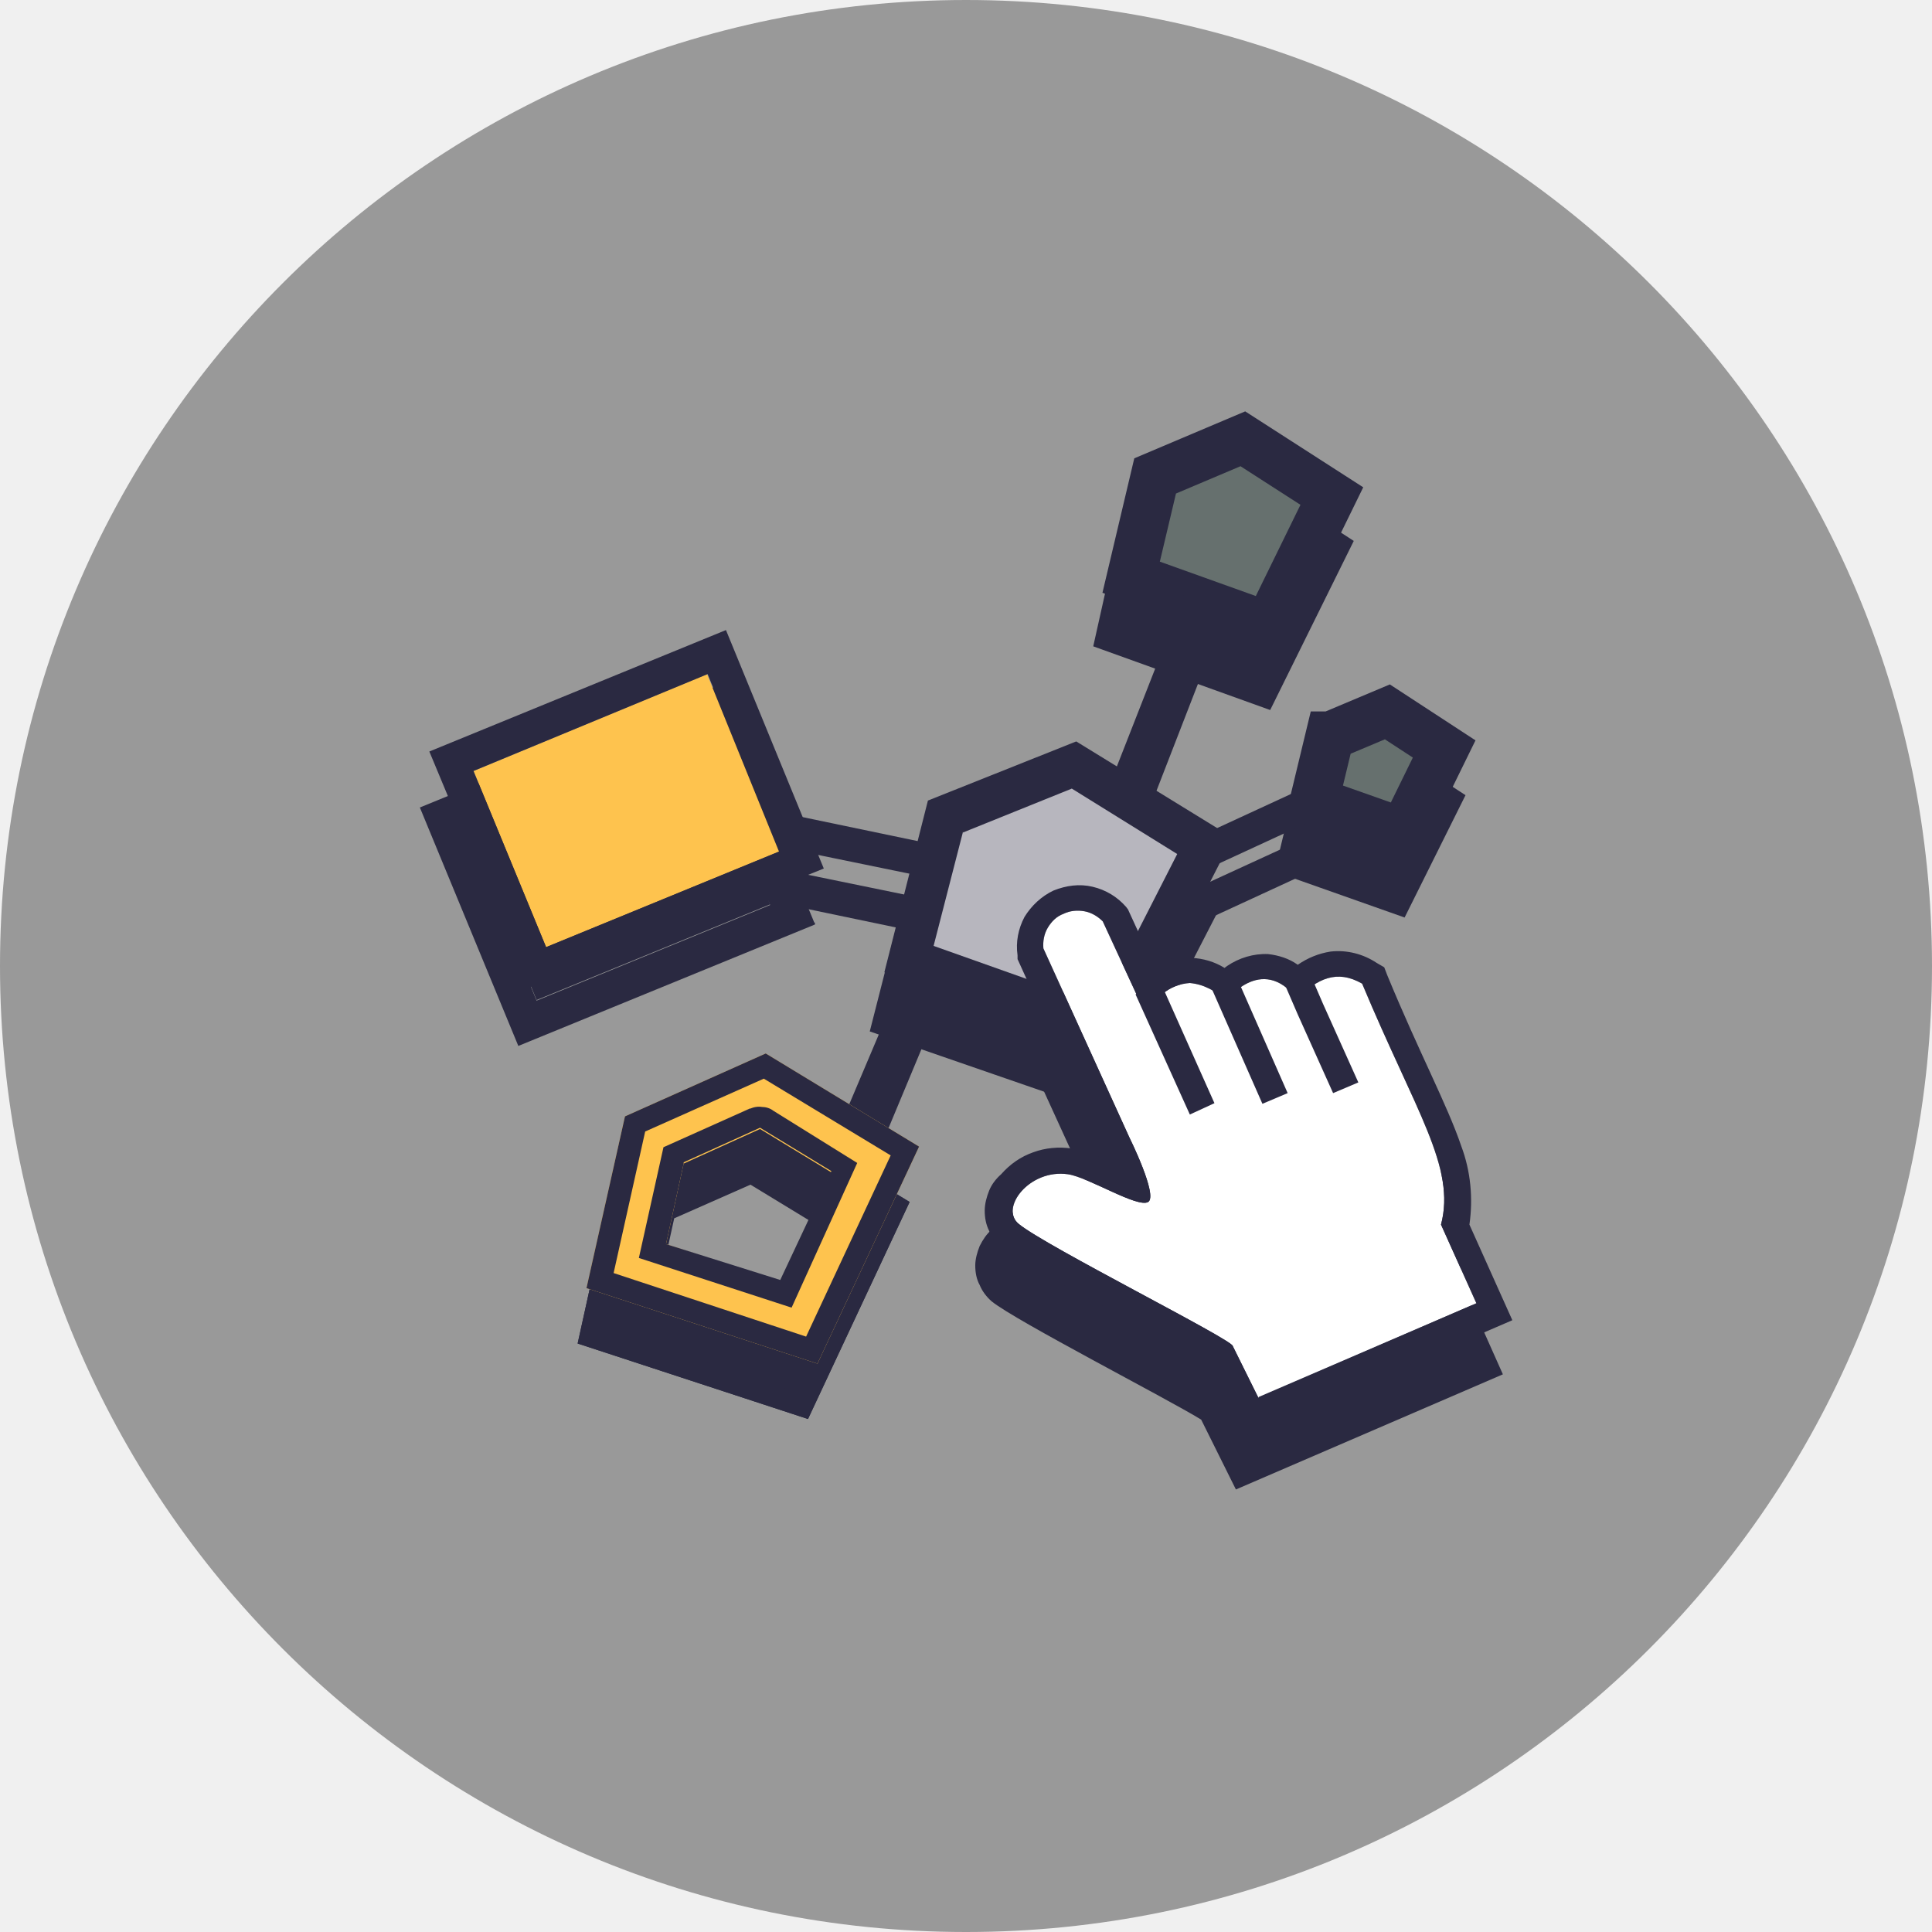
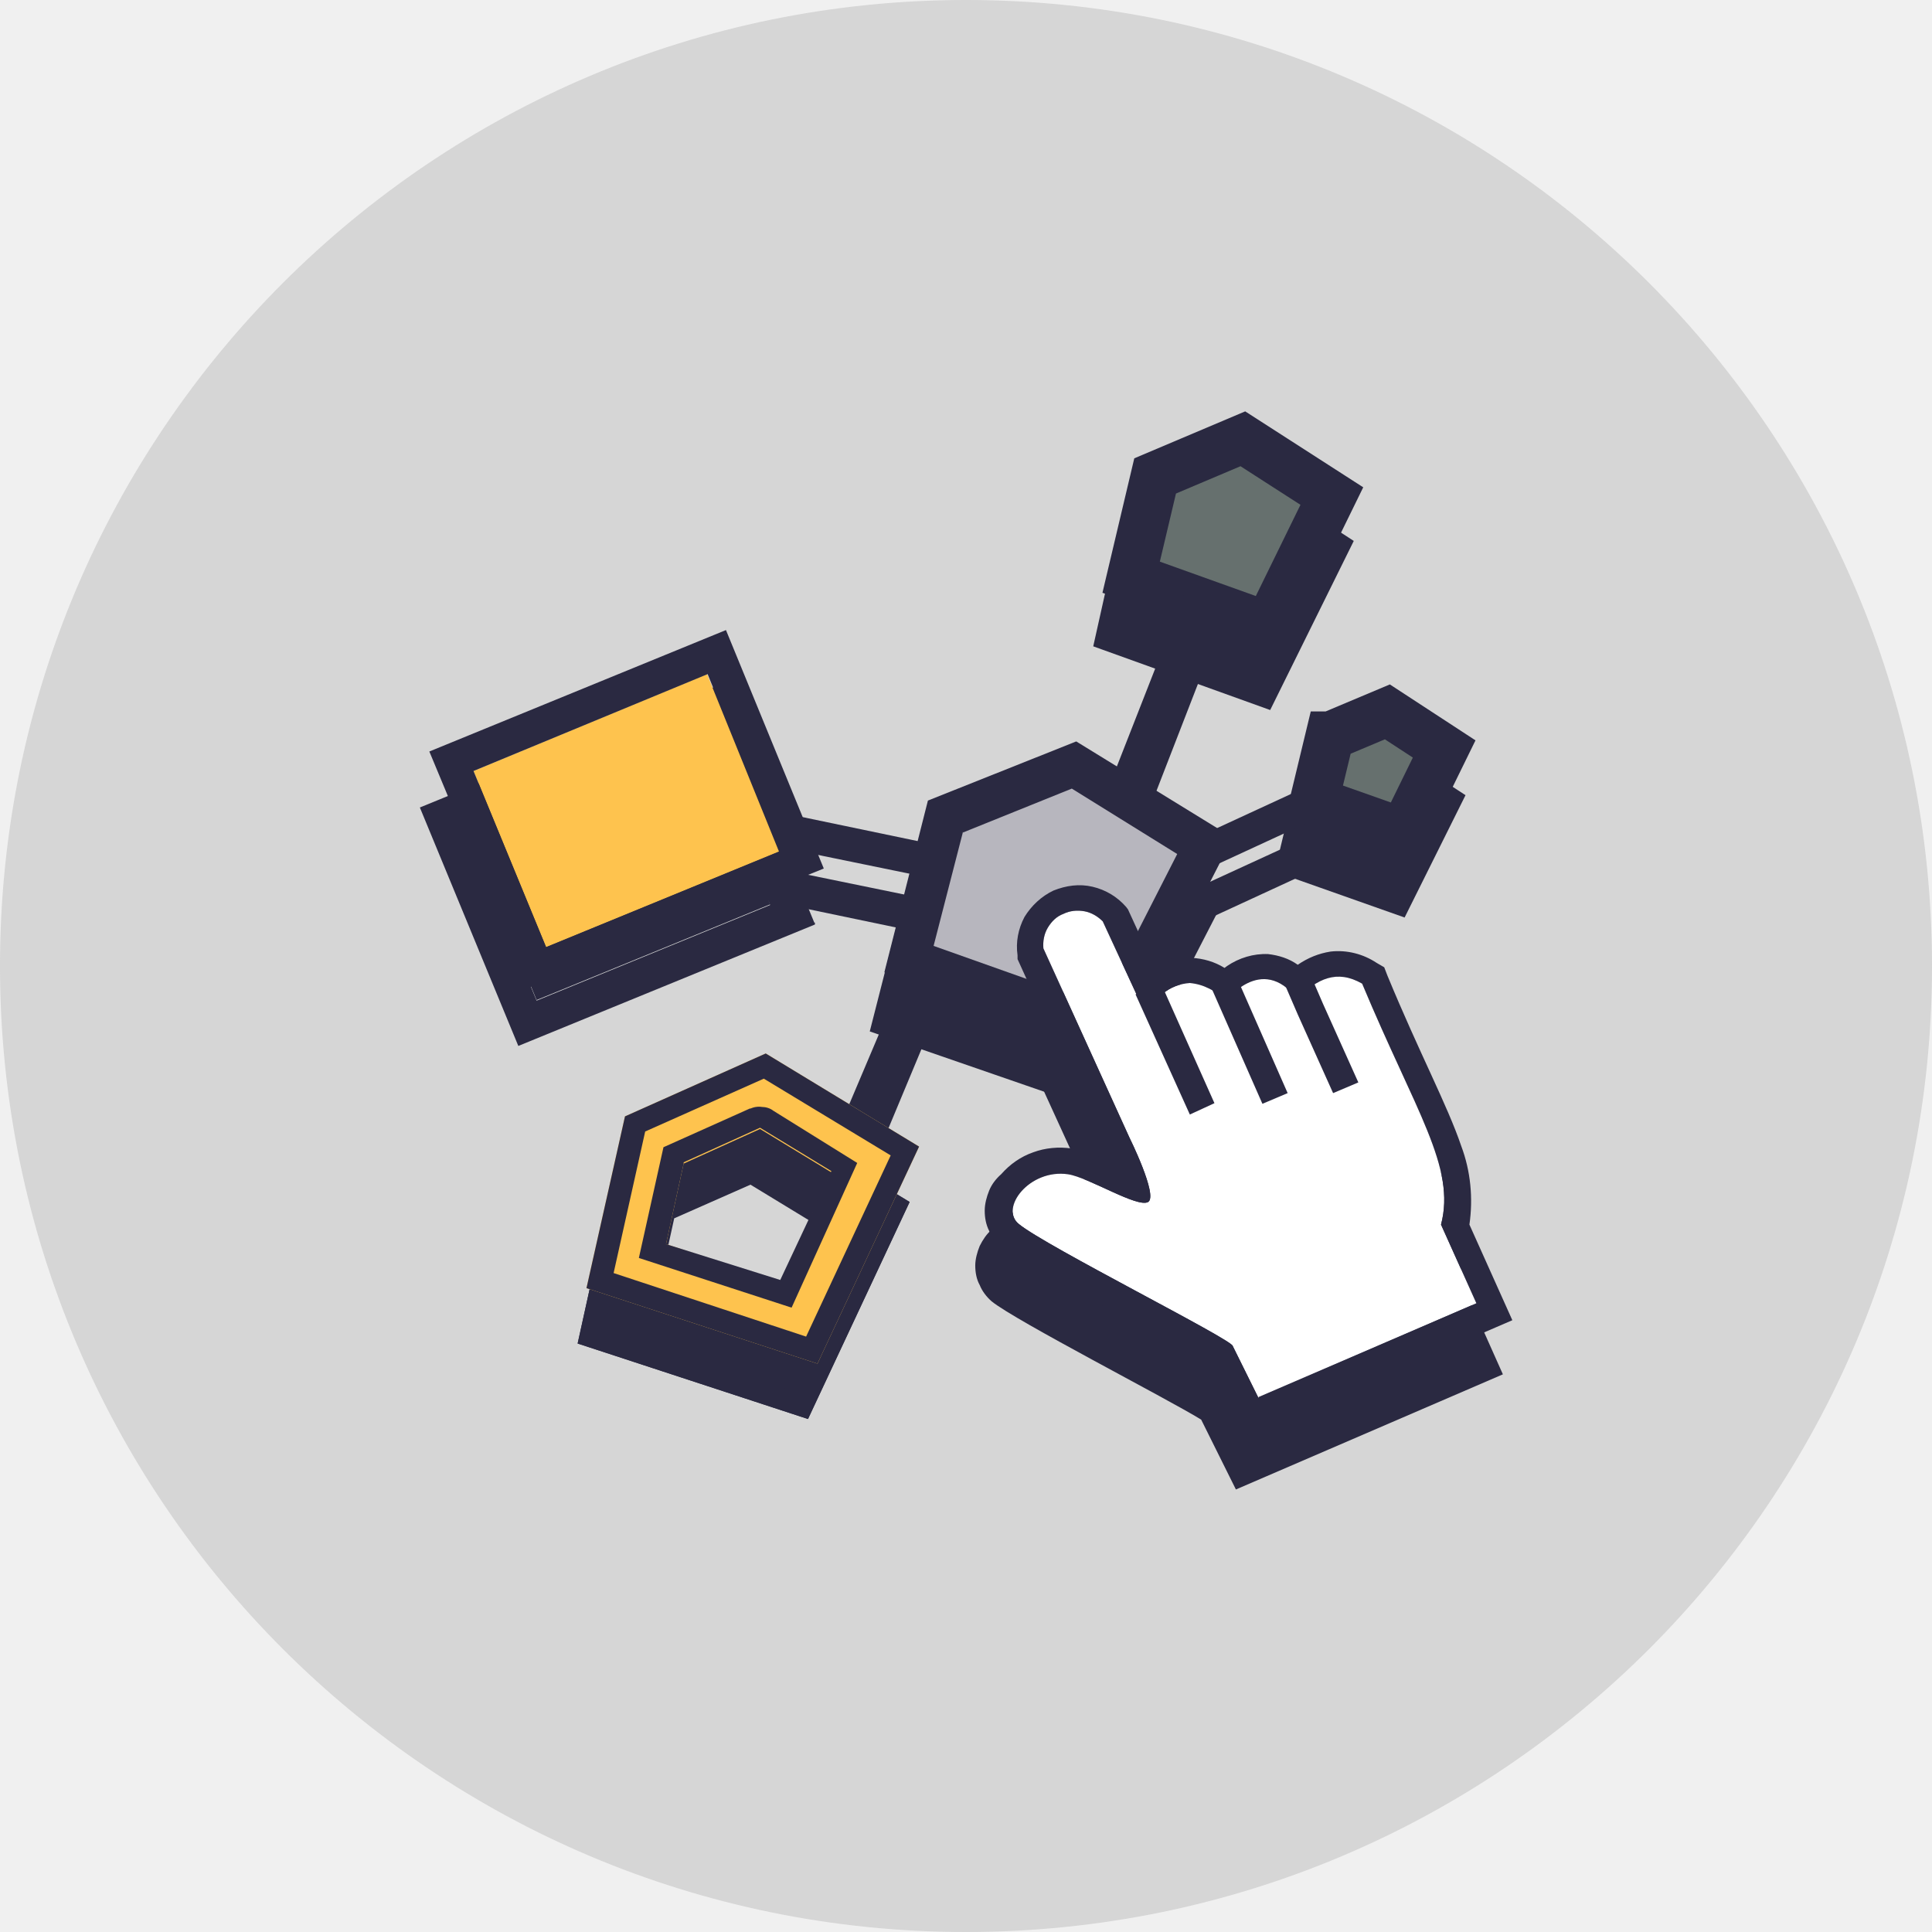
<svg xmlns="http://www.w3.org/2000/svg" viewBox="-6.4 -6.4 76.80 76.80" fill="none">
  <g id="SVGRepo_bgCarrier" stroke-width="0">
-     <rect x="-6.4" y="-6.4" width="76.80" height="76.80" rx="38.4" fill="#999999" strokewidth="0" />
+     <rect x="-6.4" y="-6.4" width="76.80" height="76.80" rx="38.4" fill="#9999994d" strokewidth="0" />
  </g>
  <g id="SVGRepo_tracerCarrier" stroke-linecap="round" stroke-linejoin="round" />
  <g id="SVGRepo_iconCarrier">
    <path fill-rule="evenodd" clip-rule="evenodd" d="M30.787 28.275L35.93 26.199L41.124 29.45L37.36 36.753L29.332 33.977L30.787 28.275Z" fill="#2A2941" stroke="#2A2941" stroke-width="1.935" stroke-miterlimit="10" stroke-linecap="square" />
    <path fill-rule="evenodd" clip-rule="evenodd" d="M39.092 14.62L42.629 13.144L46.166 15.445L43.607 20.622L38.188 18.671L39.092 14.62Z" fill="#2A2941" stroke="#2A2941" stroke-width="1.935" stroke-miterlimit="10" stroke-linecap="square" />
    <path fill-rule="evenodd" clip-rule="evenodd" d="M38.364 28.15L41.701 19.547L40.446 19.071L37.109 27.675L38.364 28.15Z" fill="#2A2941" />
    <path fill-rule="evenodd" clip-rule="evenodd" d="M27.425 42.03L30.637 34.327L29.382 33.802L26.171 41.505L27.425 42.03Z" fill="#2A2941" />
    <path fill-rule="evenodd" clip-rule="evenodd" d="M31.088 29.475L24.014 28.025L23.738 29.325L30.812 30.801L31.088 29.475Z" fill="#2A2941" />
    <path fill-rule="evenodd" clip-rule="evenodd" d="M23.662 37.678L18.067 40.179L16.562 47.007L25.719 50.008L29.759 41.38L23.662 37.678ZM20.401 42.03L23.462 40.679L26.297 42.405L24.264 46.732L19.698 45.231L20.401 42.03Z" fill="#2A2941" />
    <path fill-rule="evenodd" clip-rule="evenodd" d="M23.662 37.678L18.067 40.179L16.562 47.007L25.719 50.008L29.759 41.38L23.662 37.678ZM23.662 38.654L28.705 41.73L25.268 48.932L17.616 46.407L18.87 40.779L23.662 38.654ZM23.035 39.879L19.598 41.405L18.619 45.806L24.691 47.807L27.049 42.78L26.271 43.28L27.225 41.955L23.963 39.979C23.838 39.904 23.687 39.829 23.537 39.829C23.336 39.804 23.16 39.829 23.035 39.879ZM20.351 42.03L23.411 40.679L26.246 42.405L24.214 46.732L19.648 45.231L20.351 42.03Z" fill="#2A2941" />
    <path fill-rule="evenodd" clip-rule="evenodd" d="M46.116 25.024L48.349 24.073L50.607 25.549L48.951 28.875L45.414 27.625L46.041 25.024H46.116Z" fill="#2A2941" stroke="#2A2941" stroke-width="1.935" stroke-miterlimit="10" stroke-linecap="square" />
    <path fill-rule="evenodd" clip-rule="evenodd" d="M41.249 30.3L46.342 27.95L45.79 26.774L40.672 29.125L41.249 30.3Z" fill="#2A2941" />
    <path fill-rule="evenodd" clip-rule="evenodd" d="M21.329 22.548L12.046 26.349L14.931 33.352L24.214 29.55L21.329 22.548Z" fill="#2A2941" />
    <path fill-rule="evenodd" clip-rule="evenodd" d="M25.97 30.276L22.082 20.872L10.29 25.699L14.204 35.178L25.995 30.351V30.276H25.97ZM21.329 22.573L12.046 26.374L14.931 33.377L24.214 29.575L21.329 22.573Z" fill="#2A2941" />
    <path fill-rule="evenodd" clip-rule="evenodd" d="M37.285 41.88H37.185C36.758 41.68 36.307 41.53 35.83 41.43C35.303 41.355 34.776 41.43 34.3 41.605C33.798 41.78 33.371 42.08 33.02 42.48C32.819 42.655 32.669 42.88 32.544 43.13C32.443 43.38 32.368 43.656 32.368 43.906C32.368 44.181 32.418 44.456 32.544 44.681C32.644 44.931 32.819 45.156 33.02 45.331C33.974 46.106 39.97 49.183 41.349 50.033L42.729 52.809L53.342 48.232L51.636 44.406C51.786 43.355 51.686 42.28 51.284 41.28C50.732 39.654 49.629 37.603 48.349 34.502L48.199 34.177L47.898 33.977C47.371 33.627 46.718 33.477 46.066 33.552C45.589 33.602 45.163 33.777 44.761 34.052C44.41 33.802 44.009 33.677 43.582 33.652C43.005 33.627 42.428 33.802 41.952 34.127L41.851 34.202C41.45 33.977 40.998 33.852 40.547 33.802C40.045 33.802 39.543 33.952 39.117 34.227L38.013 31.876L37.937 31.776C37.586 31.376 37.135 31.101 36.633 31.001C36.131 30.876 35.579 30.926 35.102 31.126C34.626 31.326 34.224 31.676 33.948 32.126C33.672 32.576 33.572 33.102 33.622 33.602V33.752L37.109 41.38L37.285 41.88ZM33.974 43.055C33.723 43.255 33.572 43.556 33.522 43.856C33.572 43.556 33.723 43.255 33.974 43.055ZM48.324 37.178C49.578 39.979 50.507 41.73 50.632 43.281C50.532 41.655 49.603 39.904 48.324 37.103V37.178ZM38.891 36.253V36.378V36.253ZM41.926 35.703C41.751 35.502 41.525 35.327 41.299 35.202C41.048 35.077 40.797 35.002 40.522 34.977C41.048 35.027 41.525 35.252 41.901 35.628L41.926 35.703ZM44.786 35.602C44.686 35.477 44.561 35.352 44.435 35.227C44.561 35.302 44.661 35.403 44.761 35.502L44.786 35.602ZM34.701 33.102V33.302V33.102ZM38.866 43.706L38.916 43.505L38.866 43.706ZM33.974 43.205L34.174 43.055L33.974 43.205ZM34.375 42.98H34.425H34.375ZM34.475 42.98H34.4H34.475ZM34.726 42.905H34.676H34.827H34.726ZM38.665 43.956C38.088 43.956 36.357 42.955 35.579 42.78C35.303 42.73 35.027 42.73 34.751 42.78C35.027 42.73 35.278 42.73 35.554 42.78C36.357 42.905 38.113 43.956 38.665 43.956ZM48.098 37.078L47.421 35.528C47.672 36.153 47.948 36.703 48.199 37.278L48.098 37.078ZM44.837 35.778C44.862 35.728 44.912 35.703 44.962 35.678C44.912 35.728 44.862 35.778 44.812 35.828L44.837 35.778ZM45.188 35.477L45.339 35.377C45.263 35.428 45.213 35.477 45.138 35.528L45.188 35.477ZM44.235 35.377L44.134 35.302L44.235 35.377ZM45.489 35.252L45.765 35.102L45.464 35.277L45.489 35.252ZM42.779 35.252C42.428 35.428 42.127 35.678 41.876 36.003C42.077 35.528 42.403 35.127 42.83 34.827L42.779 35.252ZM43.959 35.252H44.034H43.959ZM42.83 35.252H42.955L42.804 35.302L42.83 35.252ZM43.156 35.152H43.281H43.156ZM43.582 35.152C43.482 35.152 43.407 35.152 43.306 35.152C43.382 35.152 43.482 35.152 43.582 35.152ZM34.701 33.302C34.776 33.077 34.927 32.877 35.102 32.701C35.278 32.551 35.504 32.426 35.755 32.376C36.006 32.326 36.231 32.351 36.482 32.426C36.708 32.501 36.909 32.651 37.084 32.827L38.364 35.578L37.084 32.451C36.934 32.251 36.733 32.126 36.482 32.026C36.257 31.951 36.006 31.926 35.755 31.976C35.504 32.026 35.278 32.126 35.102 32.301C34.927 32.476 34.776 32.676 34.701 32.901V33.302Z" fill="#2A2941" />
    <path d="M40.797 39.329L39.117 35.553" stroke="#2A2941" stroke-width="1.285" stroke-miterlimit="10" stroke-linecap="square" />
    <path d="M43.708 38.929L42.002 35.027" stroke="#2A2941" stroke-width="1.285" stroke-miterlimit="10" stroke-linecap="square" />
    <path fill-rule="evenodd" clip-rule="evenodd" d="M46.492 38.504L45.313 35.878L44.912 34.927" fill="#2A2941" />
    <path d="M46.492 38.504L45.313 35.878L44.912 34.927" stroke="#2A2941" stroke-width="1.285" stroke-miterlimit="10" stroke-linecap="square" />
    <path fill-rule="evenodd" clip-rule="evenodd" d="M31.164 26.099L36.282 24.023L41.475 27.274L37.737 34.602L29.709 31.826L31.164 26.099Z" fill="#b7b6be" />
    <path fill-rule="evenodd" clip-rule="evenodd" d="M36.382 23.073L30.486 25.424L28.755 32.251L38.188 35.528L42.604 26.899L36.382 23.073ZM31.866 26.699L36.206 24.948L40.396 27.549L37.335 33.552L30.712 31.201L31.891 26.624L31.866 26.699Z" fill="#2A2941" />
    <path fill-rule="evenodd" clip-rule="evenodd" d="M39.518 12.519L43.005 11.043L46.543 13.319L44.009 18.496L38.565 16.545L39.518 12.519Z" fill="#66706e" stroke="#2A2941" stroke-width="1.935" stroke-miterlimit="10" stroke-linecap="square" />
    <path fill-rule="evenodd" clip-rule="evenodd" d="M38.69 25.974L42.052 17.396L40.797 16.92L37.436 25.499L38.69 25.974Z" fill="#2A2941" />
    <path fill-rule="evenodd" clip-rule="evenodd" d="M27.802 39.854L31.013 32.151L29.834 31.651L26.572 39.354L27.802 39.854Z" fill="#2A2941" />
    <path fill-rule="evenodd" clip-rule="evenodd" d="M31.465 27.324L24.39 25.849L24.114 27.174L31.189 28.625L31.465 27.324Z" fill="#2A2941" />
    <path fill-rule="evenodd" clip-rule="evenodd" d="M24.039 35.477L18.444 37.978L16.913 44.806L26.096 47.807L30.135 39.179L24.039 35.477ZM20.777 39.854L23.813 38.479L26.648 40.204L24.641 44.556L20.075 43.055L20.777 39.854Z" fill="#FEC34E" />
    <path fill-rule="evenodd" clip-rule="evenodd" d="M24.039 35.477L18.444 37.978L16.913 44.806L26.096 47.807L30.135 39.179L24.039 35.477ZM23.963 36.478L29.006 39.529L25.644 46.732L17.992 44.206L19.247 38.579L23.963 36.478ZM23.436 37.653L19.974 39.204L18.996 43.606L25.067 45.581L27.676 39.829L24.34 37.753C24.214 37.653 24.039 37.603 23.888 37.603C23.738 37.578 23.562 37.603 23.411 37.678L23.436 37.653ZM20.777 39.804L23.813 38.429L26.648 40.154L24.616 44.481L20.075 43.055L20.777 39.854V39.804Z" fill="#2A2941" />
    <path fill-rule="evenodd" clip-rule="evenodd" d="M46.492 22.848L48.75 21.898L51.008 23.373L49.378 26.699L45.84 25.449L46.467 22.848H46.492Z" fill="#66706e" stroke="#2A2941" stroke-width="1.935" stroke-miterlimit="10" stroke-linecap="square" />
    <path fill-rule="evenodd" clip-rule="evenodd" d="M41.625 28.125L46.718 25.774L46.141 24.598L41.048 26.949L41.625 28.125Z" fill="#2A2941" />
    <path fill-rule="evenodd" clip-rule="evenodd" d="M21.705 20.397L12.423 24.248L15.308 31.251L24.565 27.449L21.705 20.397Z" fill="#FEC34E" />
    <path fill-rule="evenodd" clip-rule="evenodd" d="M26.347 28.125L22.458 18.646L10.667 23.473L14.58 32.876L26.347 28.125ZM21.73 20.397L12.423 24.248L15.308 31.251L24.59 27.449L21.73 20.397Z" fill="#2A2941" />
    <path fill-rule="evenodd" clip-rule="evenodd" d="M43.632 49.183L42.604 47.107C42.604 46.857 35.153 43.13 34.099 42.255C33.321 41.63 34.525 40.054 36.056 40.279C36.884 40.404 38.816 41.63 39.242 41.38C39.643 41.13 38.489 38.804 38.489 38.804L35.077 31.301C35.052 31.026 35.102 30.726 35.253 30.476C35.404 30.226 35.604 30.026 35.88 29.925C36.131 29.8 36.432 29.775 36.708 29.825C36.984 29.875 37.235 30.026 37.436 30.226L39.217 34.077C39.292 33.702 39.518 33.352 39.819 33.102C40.12 32.852 40.496 32.702 40.898 32.676C41.174 32.702 41.425 32.776 41.675 32.902C41.926 33.027 42.127 33.202 42.303 33.427C42.303 33.427 43.733 31.476 45.163 33.302C45.966 32.501 46.743 32.126 47.747 32.702C49.879 37.803 51.485 40.004 50.883 42.28L52.288 45.406L43.632 49.158V49.183Z" fill="white" />
    <path fill-rule="evenodd" clip-rule="evenodd" d="M37.636 39.704H37.536C37.109 39.504 36.658 39.329 36.206 39.254C35.679 39.179 35.153 39.229 34.676 39.404C34.174 39.579 33.748 39.879 33.396 40.279C33.196 40.454 33.02 40.679 32.92 40.929C32.819 41.18 32.744 41.455 32.744 41.73C32.744 42.005 32.794 42.28 32.92 42.53C33.02 42.78 33.196 43.005 33.396 43.18C34.35 43.956 40.346 47.032 41.726 47.882L43.106 50.658L53.718 46.081L52.012 42.28C52.162 41.23 52.062 40.154 51.686 39.154C51.134 37.528 50.03 35.477 48.75 32.376L48.625 32.051L48.324 31.876C47.797 31.526 47.145 31.351 46.492 31.426C46.016 31.501 45.589 31.676 45.188 31.951C44.837 31.701 44.435 31.576 44.009 31.526C43.432 31.501 42.855 31.676 42.378 32.001L42.278 32.076C41.876 31.826 41.425 31.701 40.973 31.676C40.446 31.676 39.944 31.826 39.518 32.101L38.439 29.75L38.364 29.65C38.013 29.25 37.561 28.975 37.034 28.85C36.507 28.725 35.98 28.8 35.479 29C35.002 29.225 34.601 29.6 34.325 30.05C34.074 30.526 33.974 31.051 34.049 31.576V31.726L37.511 39.354L37.636 39.704ZM43.632 49.183L42.604 47.107C42.604 46.857 35.153 43.13 34.099 42.255C33.321 41.63 34.525 40.054 36.056 40.279C36.884 40.404 38.816 41.63 39.242 41.38C39.643 41.13 38.489 38.804 38.489 38.804L35.077 31.301C35.052 31.026 35.102 30.726 35.253 30.476C35.404 30.226 35.604 30.025 35.88 29.925C36.131 29.8 36.432 29.775 36.708 29.825C36.984 29.875 37.235 30.025 37.436 30.226L39.217 34.077C39.292 33.702 39.518 33.352 39.819 33.102C40.12 32.852 40.496 32.701 40.898 32.676C41.174 32.701 41.425 32.776 41.675 32.901C41.926 33.026 42.127 33.202 42.303 33.427C42.303 33.427 43.733 31.476 45.163 33.302C45.966 32.501 46.743 32.126 47.747 32.701C49.879 37.803 51.485 40.004 50.883 42.28L52.288 45.406L43.632 49.133V49.183Z" fill="#2A2941" />
    <path fill-rule="evenodd" clip-rule="evenodd" d="M41.876 37.453L39.744 32.676L38.74 33.127L40.898 37.904L41.876 37.453Z" fill="#2A2941" />
    <path fill-rule="evenodd" clip-rule="evenodd" d="M44.786 37.053L42.629 32.151L41.625 32.576L43.783 37.478L44.786 37.053Z" fill="#2A2941" />
    <path fill-rule="evenodd" clip-rule="evenodd" d="M46.869 36.353L45.69 33.727L45.263 32.752" fill="#FAA2A2" />
    <path fill-rule="evenodd" clip-rule="evenodd" d="M47.596 36.628L46.191 33.502L45.564 32.051L44.561 32.476L45.188 33.927L46.593 37.053L47.596 36.628Z" fill="#2A2941" />
  </g>
</svg>
